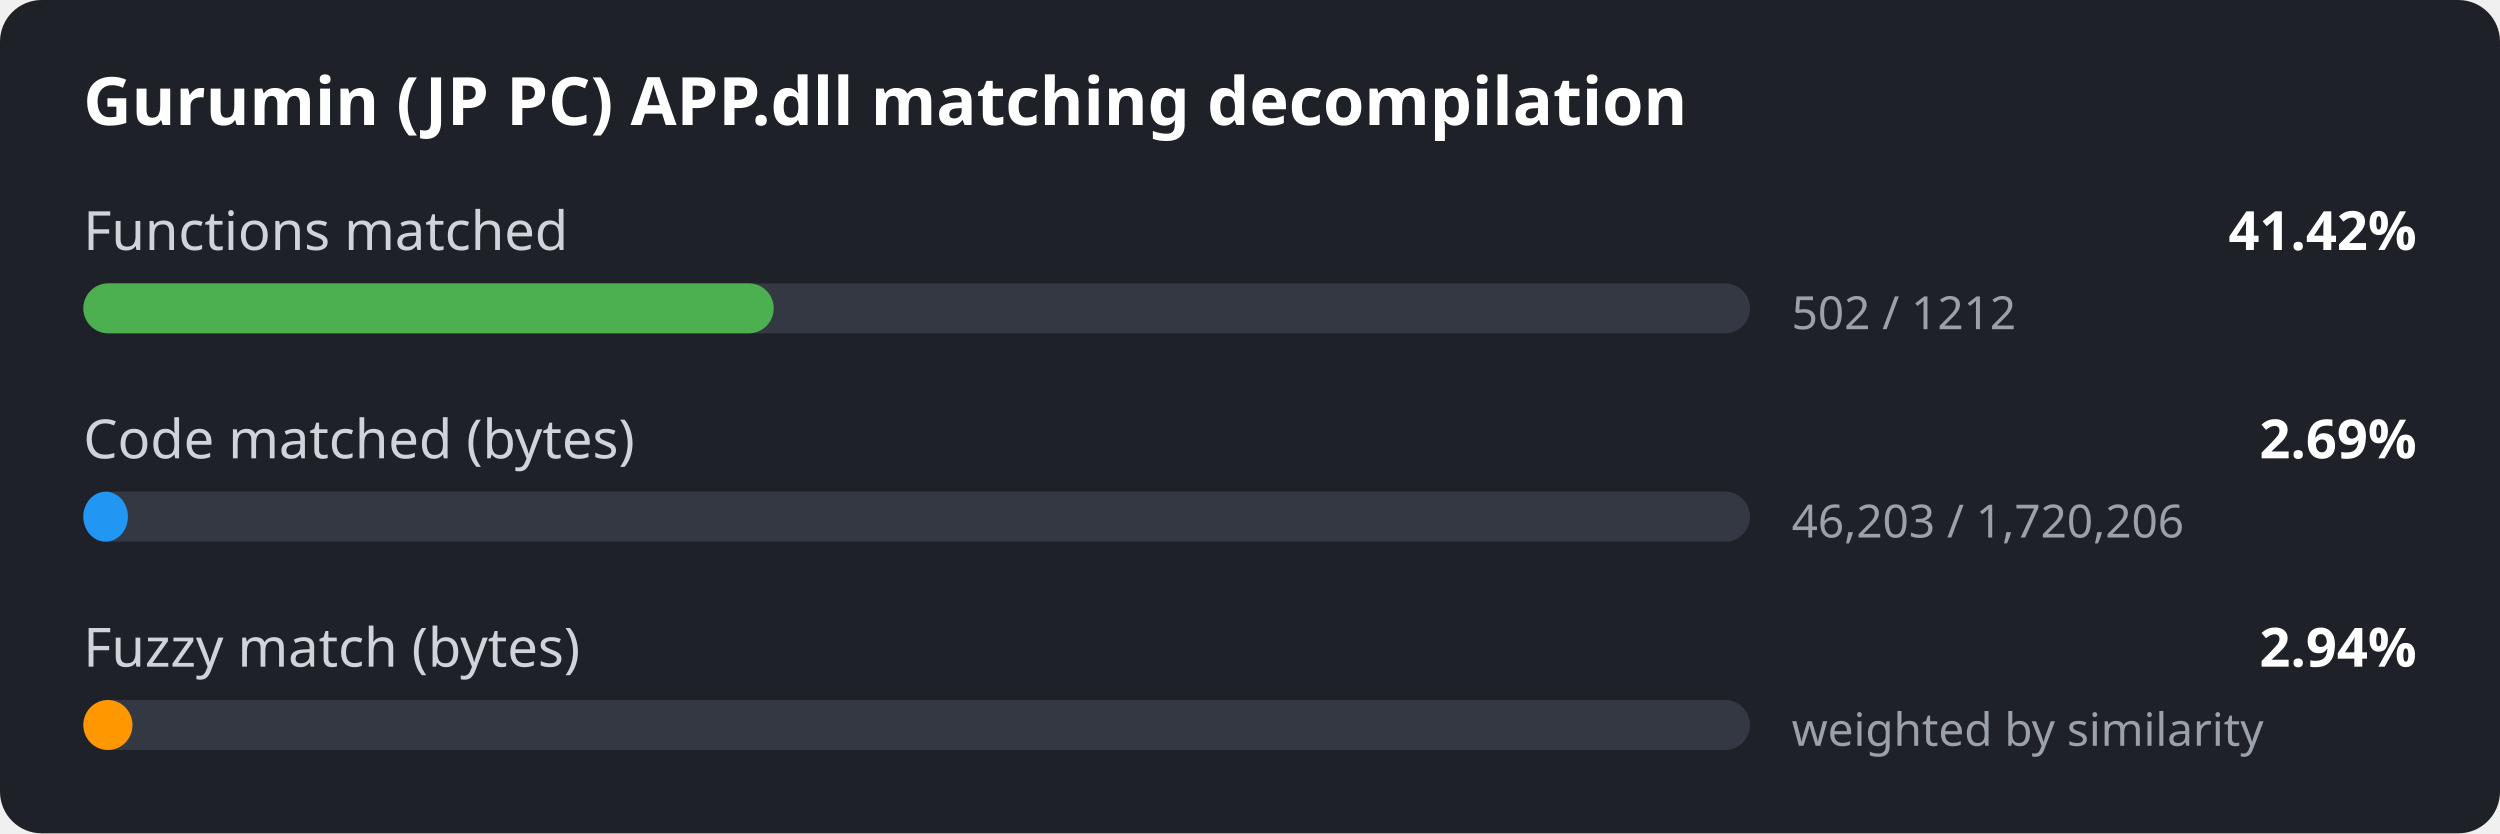
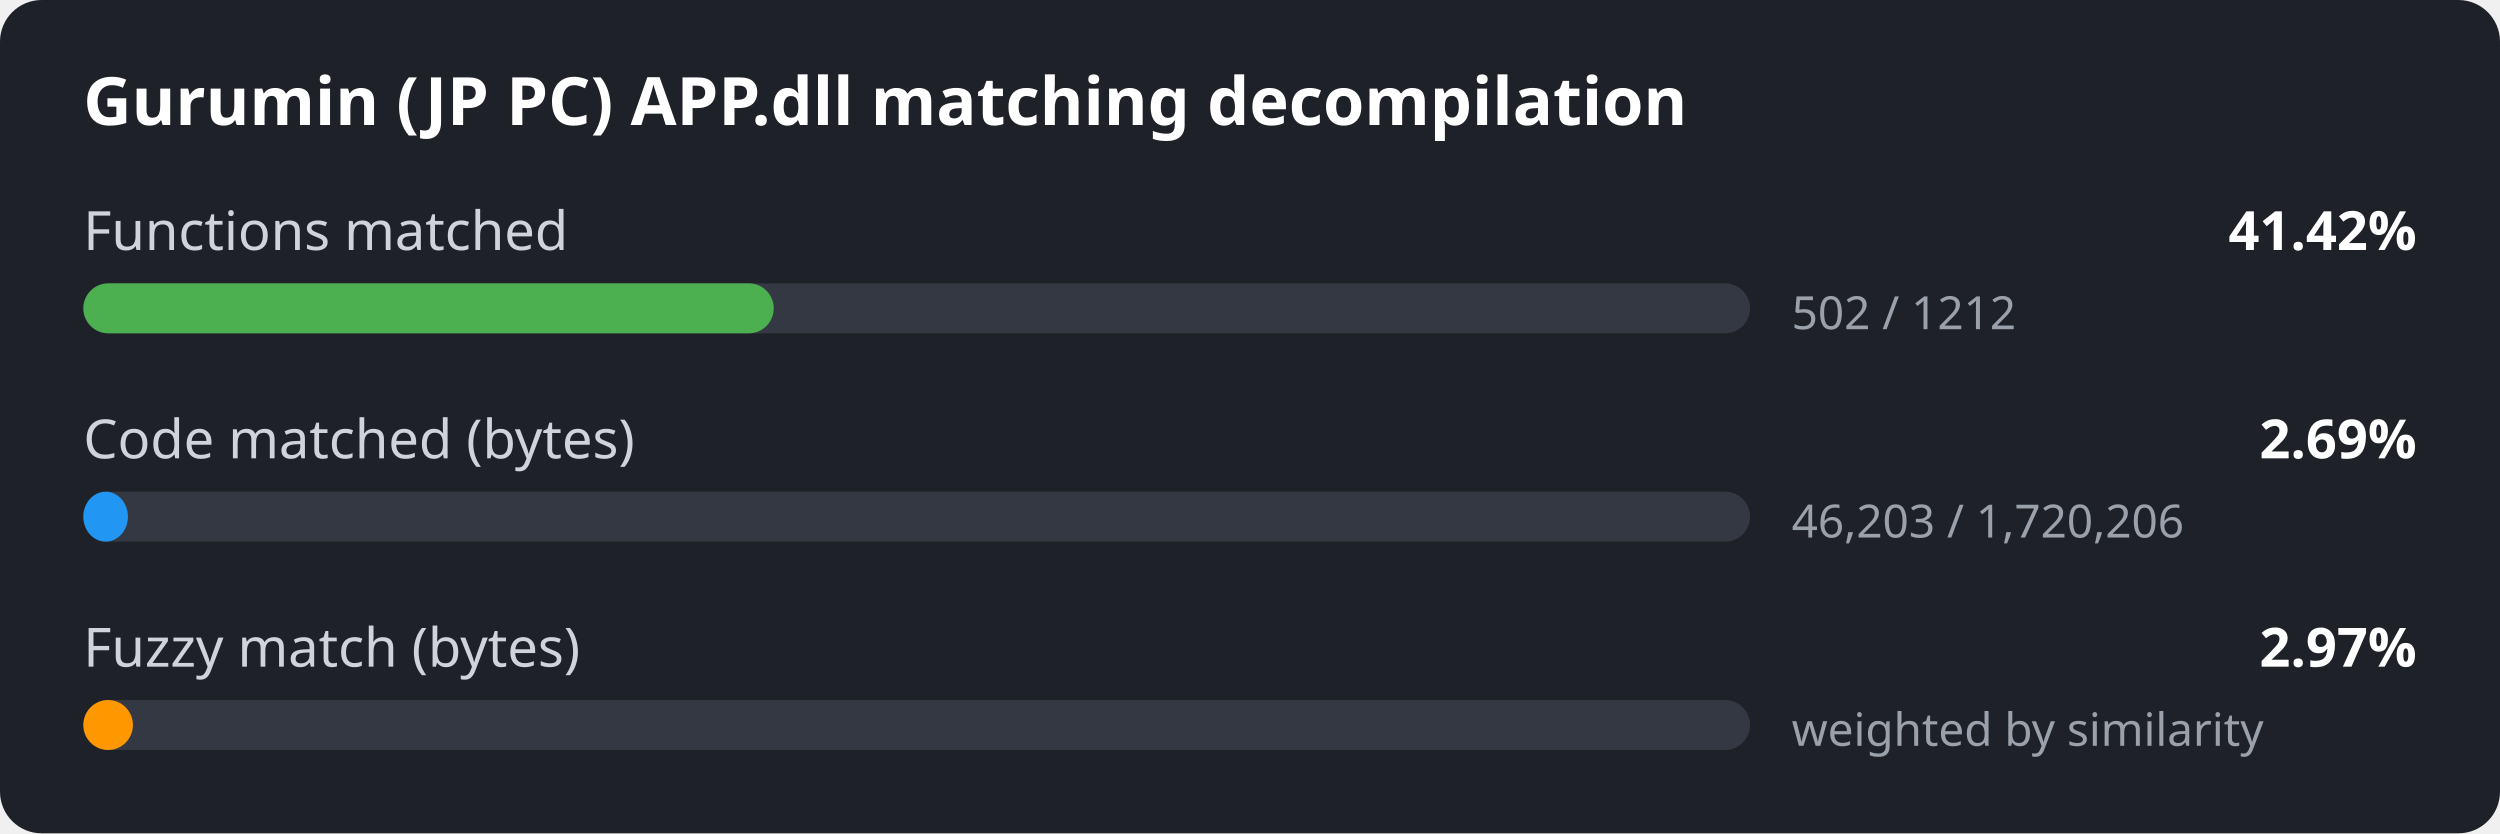
<svg xmlns="http://www.w3.org/2000/svg" width="600" height="200" viewBox="0 0 600 200">
  <style>
.bg { fill: #1e2127; }
.title { font: 600 16px sans-serif; fill: #ffffff; }
.label { font: 13px sans-serif; fill: #d0d4da; }
.value { font: 600 13px sans-serif; fill: #ffffff; }
.detail { font: 11px sans-serif; fill: #9aa1ab; }
.track { fill: #333842; }
</style>
  <rect width="600" height="200" rx="10" class="bg" />
  <text x="20" y="30" class="title">Gurumin (JP PC) APP.dll matching decompilation</text>
  <text x="20" y="60" class="label">Functions matched</text>
  <text x="580" y="60" class="value" text-anchor="end">41.42%</text>
  <rect x="20" y="68" width="400" height="12" rx="6" class="track" />
  <rect x="20" y="68" width="165.7" height="12" rx="6" fill="#4caf50" />
  <text x="430" y="79" class="detail">502 / 1212</text>
  <text x="20" y="110" class="label">Code matched (bytes)</text>
  <text x="580" y="110" class="value" text-anchor="end">2.69%</text>
  <rect x="20" y="118" width="400" height="12" rx="6" class="track" />
  <rect x="20" y="118" width="10.7" height="12" rx="6" fill="#2196f3" />
  <text x="430" y="129" class="detail">46,203 / 1,720,206</text>
  <text x="20" y="160" class="label">Fuzzy match (bytes)</text>
-   <text x="580" y="160" class="value" text-anchor="end">2.94%</text>
+   <text x="580" y="160" class="value" text-anchor="end">2.97%</text>
  <rect x="20" y="168" width="400" height="12" rx="6" class="track" />
-   <rect x="20" y="168" width="11.8" height="12" rx="6" fill="#ff9800" />
+   <rect x="20" y="168" width="11.9" height="12" rx="6" fill="#ff9800" />
  <text x="430" y="179" class="detail">weighted by similarity</text>
</svg>
